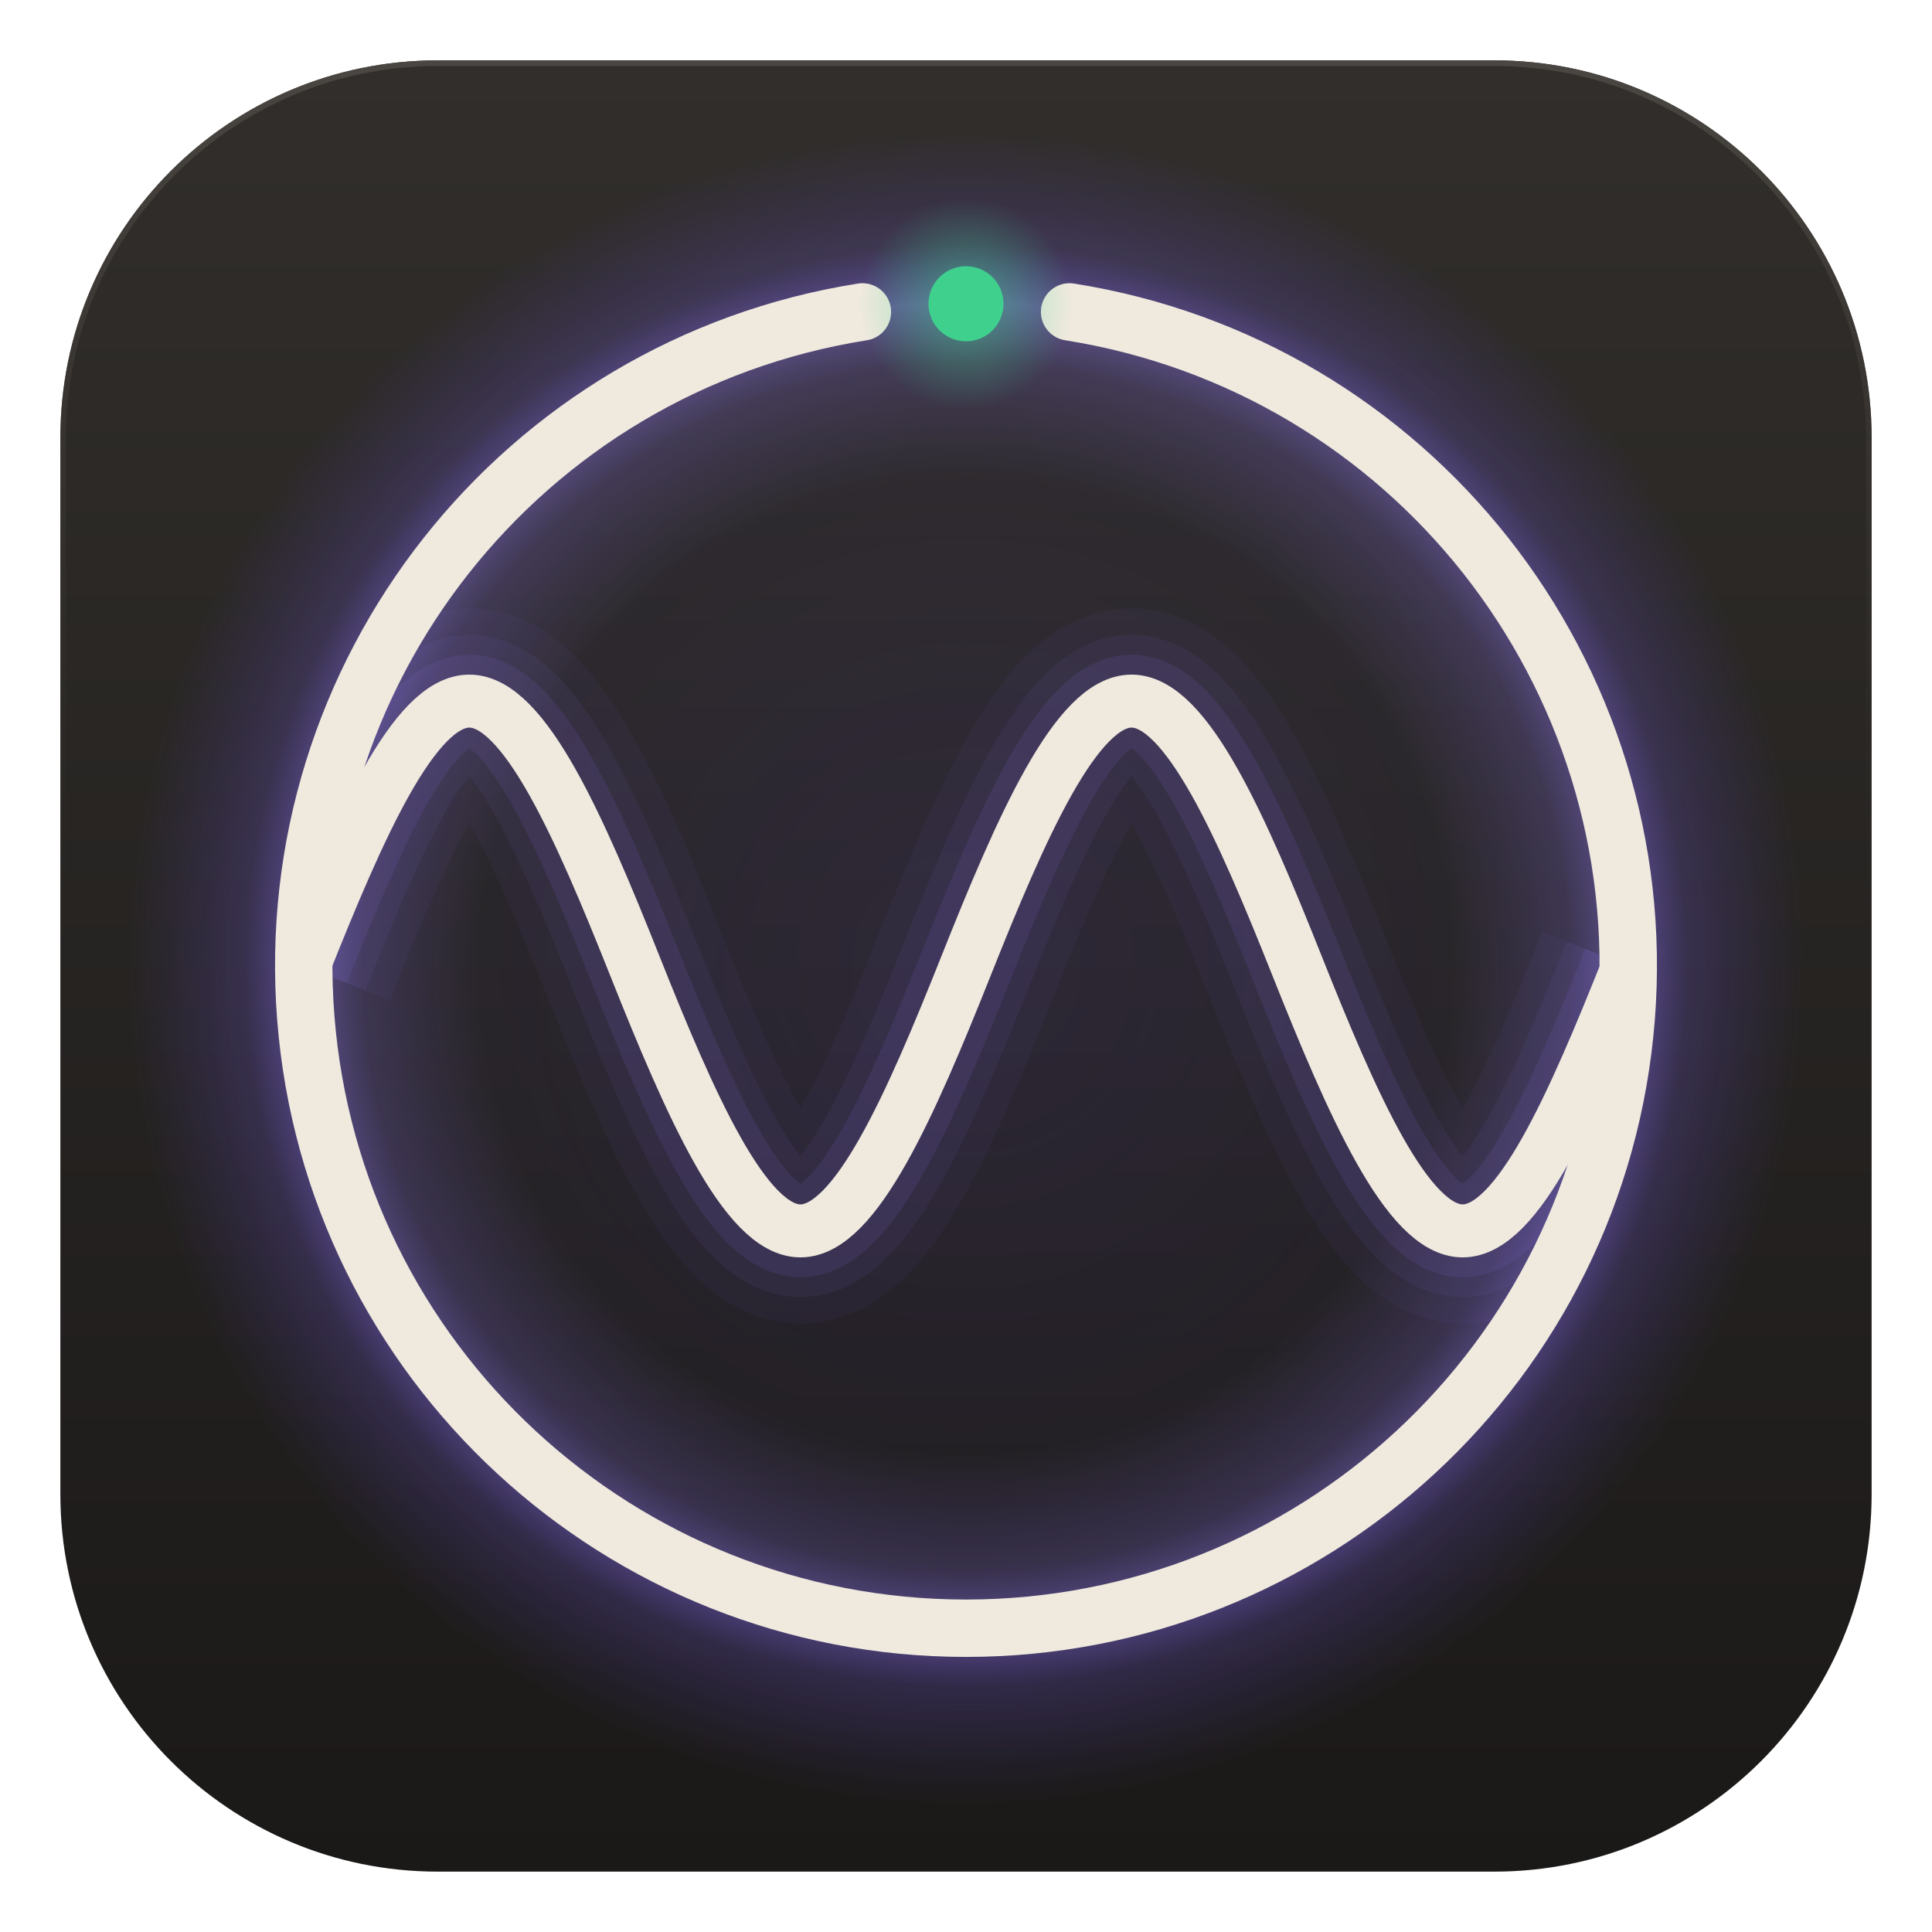
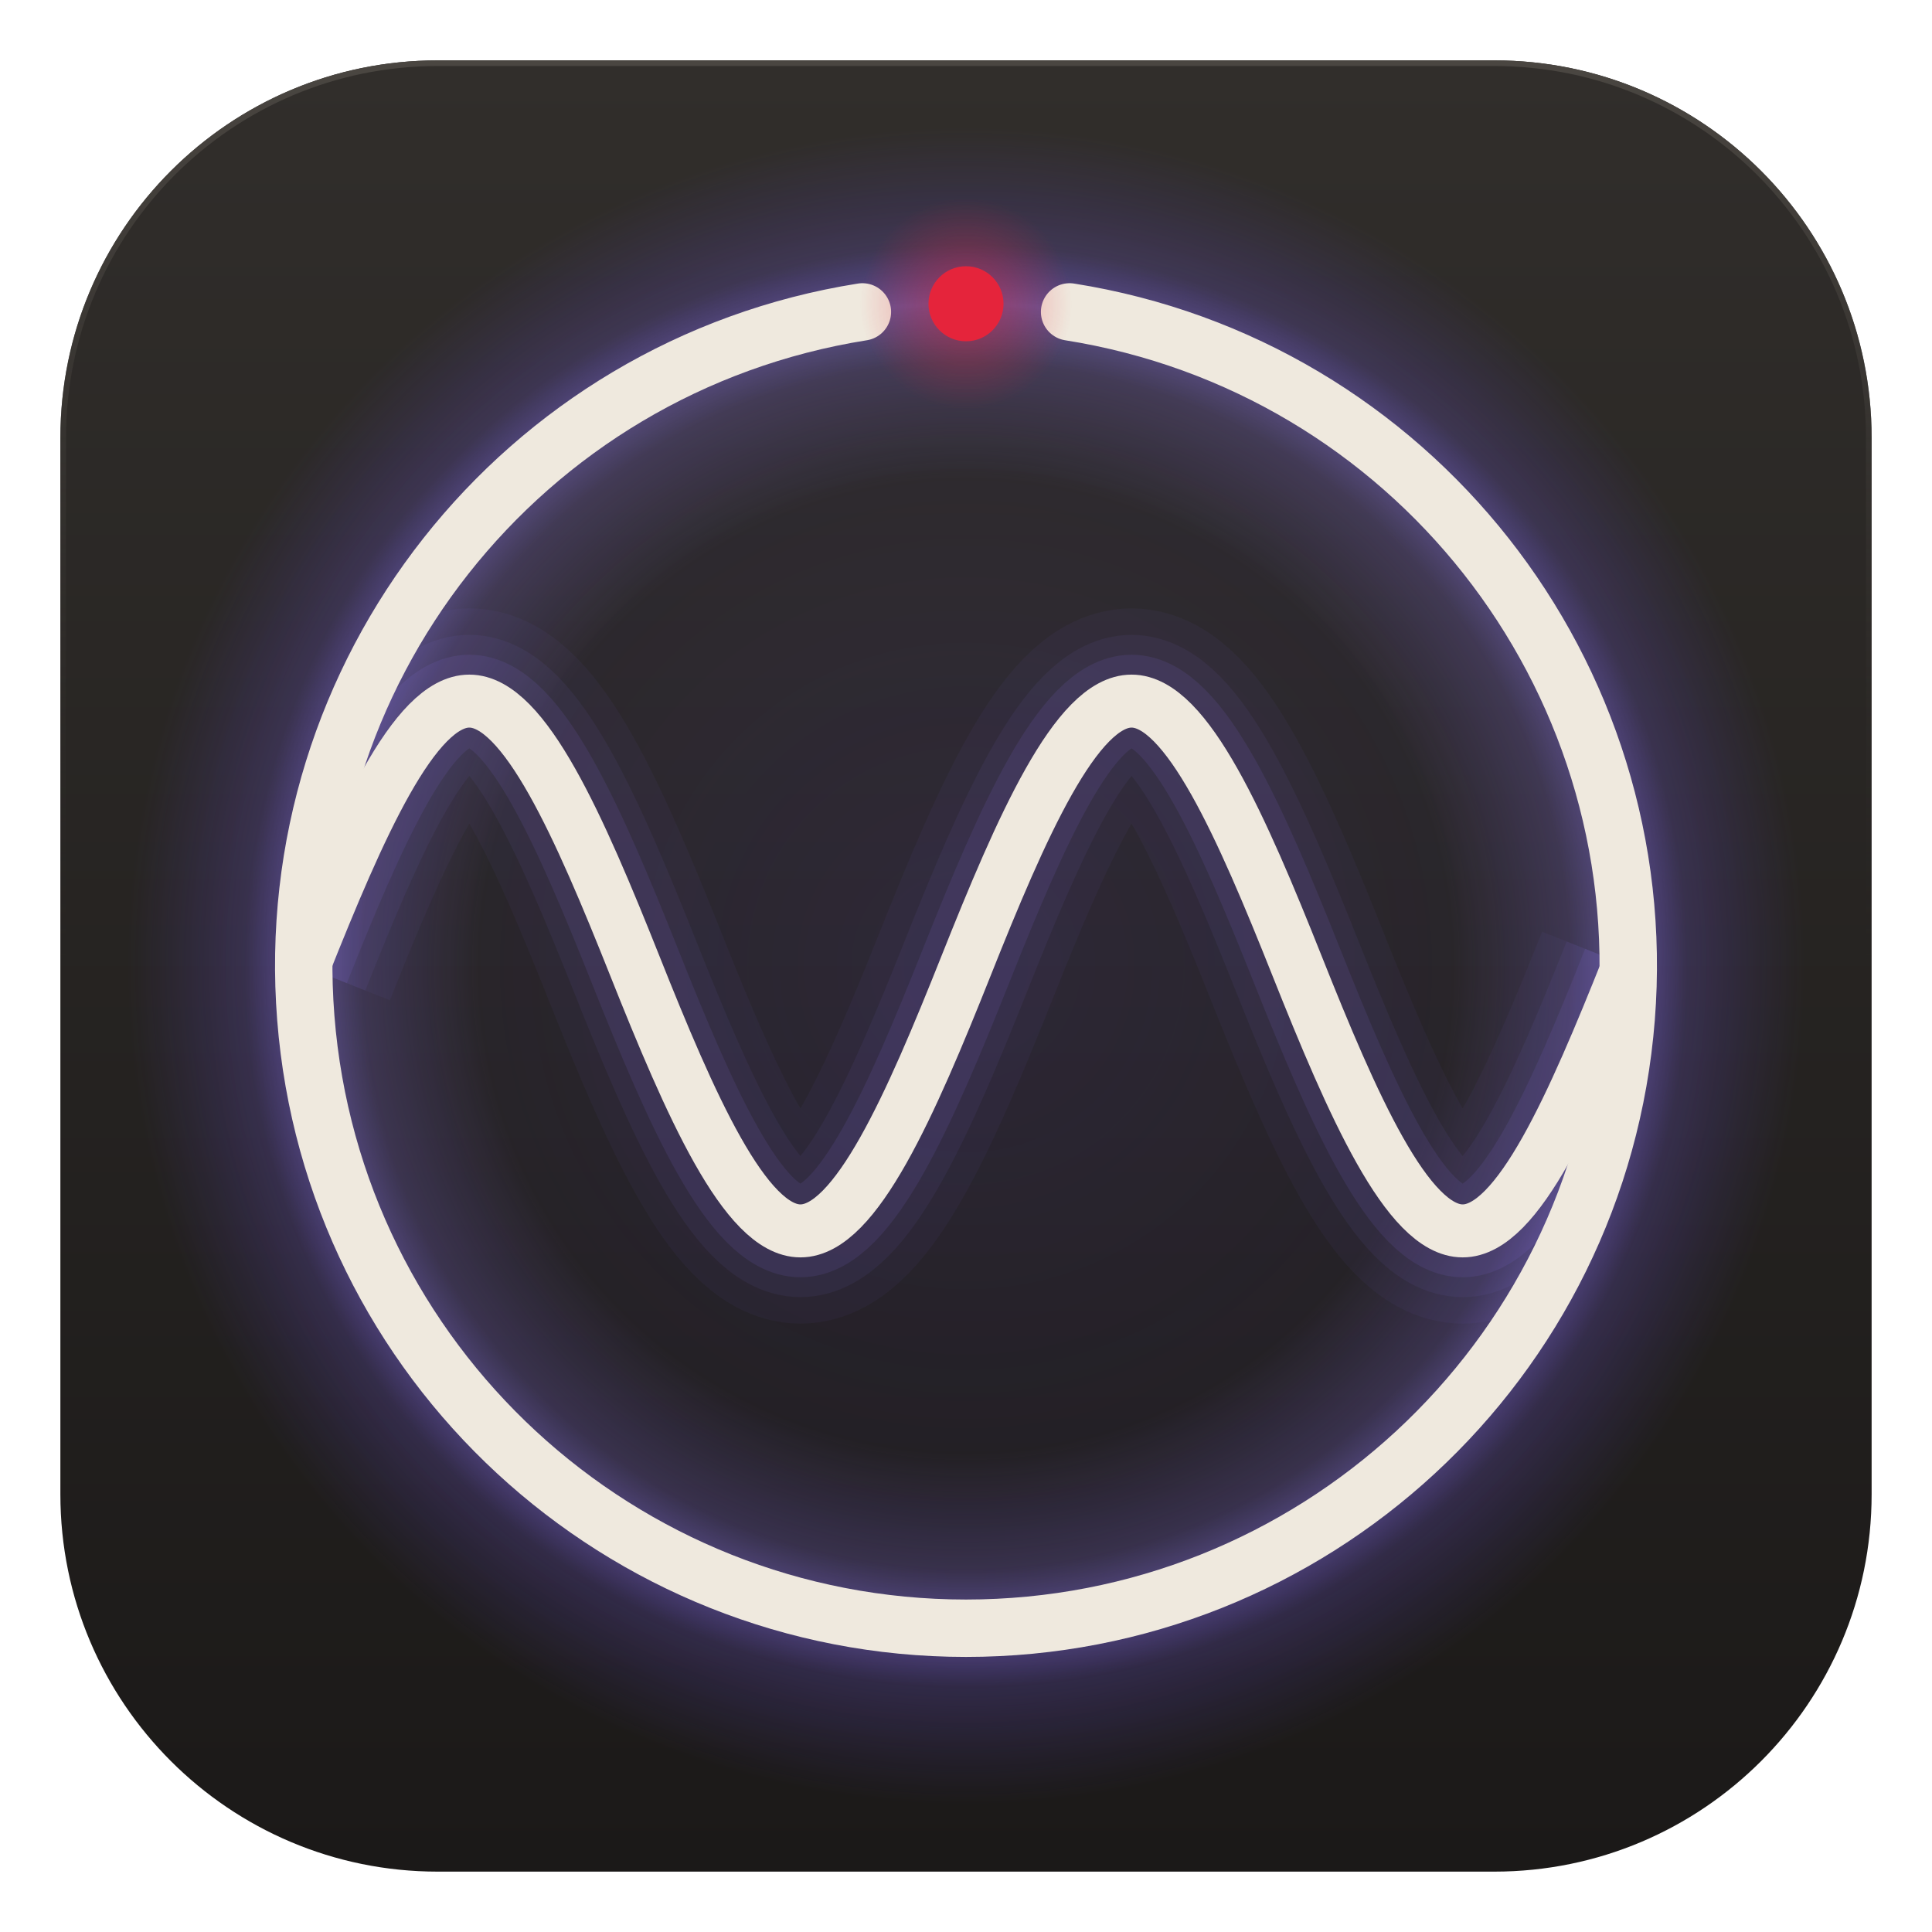
<svg xmlns="http://www.w3.org/2000/svg" width="1024" height="1024" viewBox="0 0 1024 1024">
  <defs>
    <linearGradient id="tile" x1="0" y1="32" x2="0" y2="992" gradientUnits="userSpaceOnUse">
      <stop offset="0" stop-color="#312e2b" />
      <stop offset="1" stop-color="#1b1918" />
    </linearGradient>
    <linearGradient id="rim" x1="0" y1="32" x2="0" y2="992" gradientUnits="userSpaceOnUse">
      <stop offset="0" stop-color="#4a4641" />
      <stop offset="0.5" stop-color="#2a2826" stop-opacity="0" />
    </linearGradient>
    <radialGradient id="ambient" cx="512" cy="512" r="420" gradientUnits="userSpaceOnUse">
      <stop offset="0" stop-color="#6c4cf5" stop-opacity="0.10" />
      <stop offset="1" stop-color="#6c4cf5" stop-opacity="0" />
    </radialGradient>
    <radialGradient id="ringGlow" cx="512" cy="512" r="380" gradientUnits="userSpaceOnUse">
      <stop offset="0.58" stop-color="#8a74e8" stop-opacity="0" />
      <stop offset="0.72" stop-color="#8a74e8" stop-opacity="0.22" />
      <stop offset="0.79" stop-color="#8a74e8" stop-opacity="0.55" />
      <stop offset="0.86" stop-color="#7a5ff0" stop-opacity="0.20" />
      <stop offset="1" stop-color="#6c4cf5" stop-opacity="0" />
    </radialGradient>
    <radialGradient id="dotGlow" cx="512" cy="212" r="48" gradientUnits="userSpaceOnUse">
-       <stop offset="0" stop-color="#3fd08e" stop-opacity="0.55" />
-       <stop offset="1" stop-color="#3fd08e" stop-opacity="0" />
+       <stop offset="0" stop-color="#e5243b" stop-opacity="0.5" />
+       <stop offset="1" stop-color="#e5243b" stop-opacity="0" />
    </radialGradient>
    <path id="wave" d="M212 512 C237 449.2 262 392 287 392 C312 392 337 449.2 362 512 C387 574.8 412 632 437 632 C462 632 487 574.8 512 512 C537 449.2 562 392 587 392 C612 392 637 449.2 662 512 C687 574.8 712 632 737 632 C762 632 787 574.8 812 512" />
    <clipPath id="ringClip">
      <circle cx="512" cy="512" r="300" />
    </clipPath>
    <clipPath id="tileClip">
      <rect x="32" y="32" width="960" height="960" rx="200" />
    </clipPath>
  </defs>
  <rect x="32" y="32" width="960" height="960" rx="200" fill="url(#tile)" />
  <rect x="33.5" y="33.5" width="957" height="957" rx="198.5" fill="none" stroke="url(#rim)" stroke-width="3" />
  <g clip-path="url(#tileClip)">
    <rect x="32" y="32" width="960" height="960" fill="url(#ambient)" />
    <g transform="translate(512 512) scale(1.17) translate(-512 -512)">
      <circle cx="512" cy="512" r="380" fill="url(#ringGlow)" />
      <g fill="none" stroke="#8a74e8" stroke-linecap="butt" stroke-linejoin="round" clip-path="url(#ringClip)">
        <use href="#wave" stroke-width="84" stroke-opacity="0.05" />
        <use href="#wave" stroke-width="60" stroke-opacity="0.07" />
        <use href="#wave" stroke-width="42" stroke-opacity="0.12" />
      </g>
      <path d="M558.93 215.69 A300 300 0 1 1 465.07 215.69" fill="none" stroke="#efe9de" stroke-width="26" stroke-linecap="round" />
      <use href="#wave" fill="none" stroke="#efe9de" stroke-width="24" stroke-linecap="round" />
      <circle cx="512" cy="212" r="48" fill="url(#dotGlow)" />
-       <circle cx="512" cy="212" r="17" fill="#3fd08e" />
+       <circle cx="512" cy="212" r="17" fill="#e5243b" />
    </g>
  </g>
</svg>
